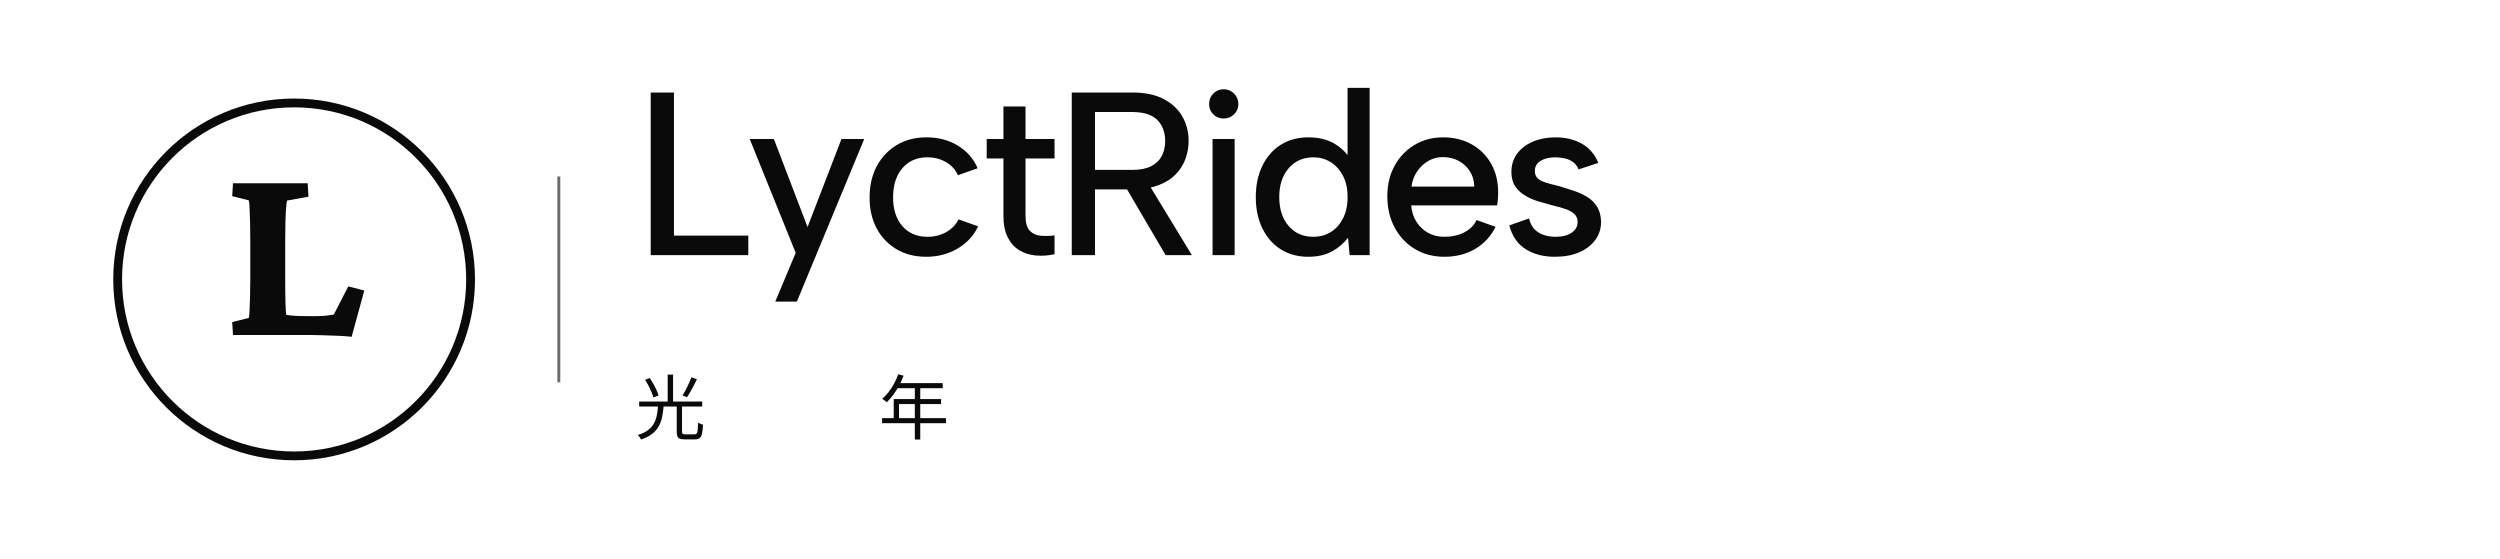
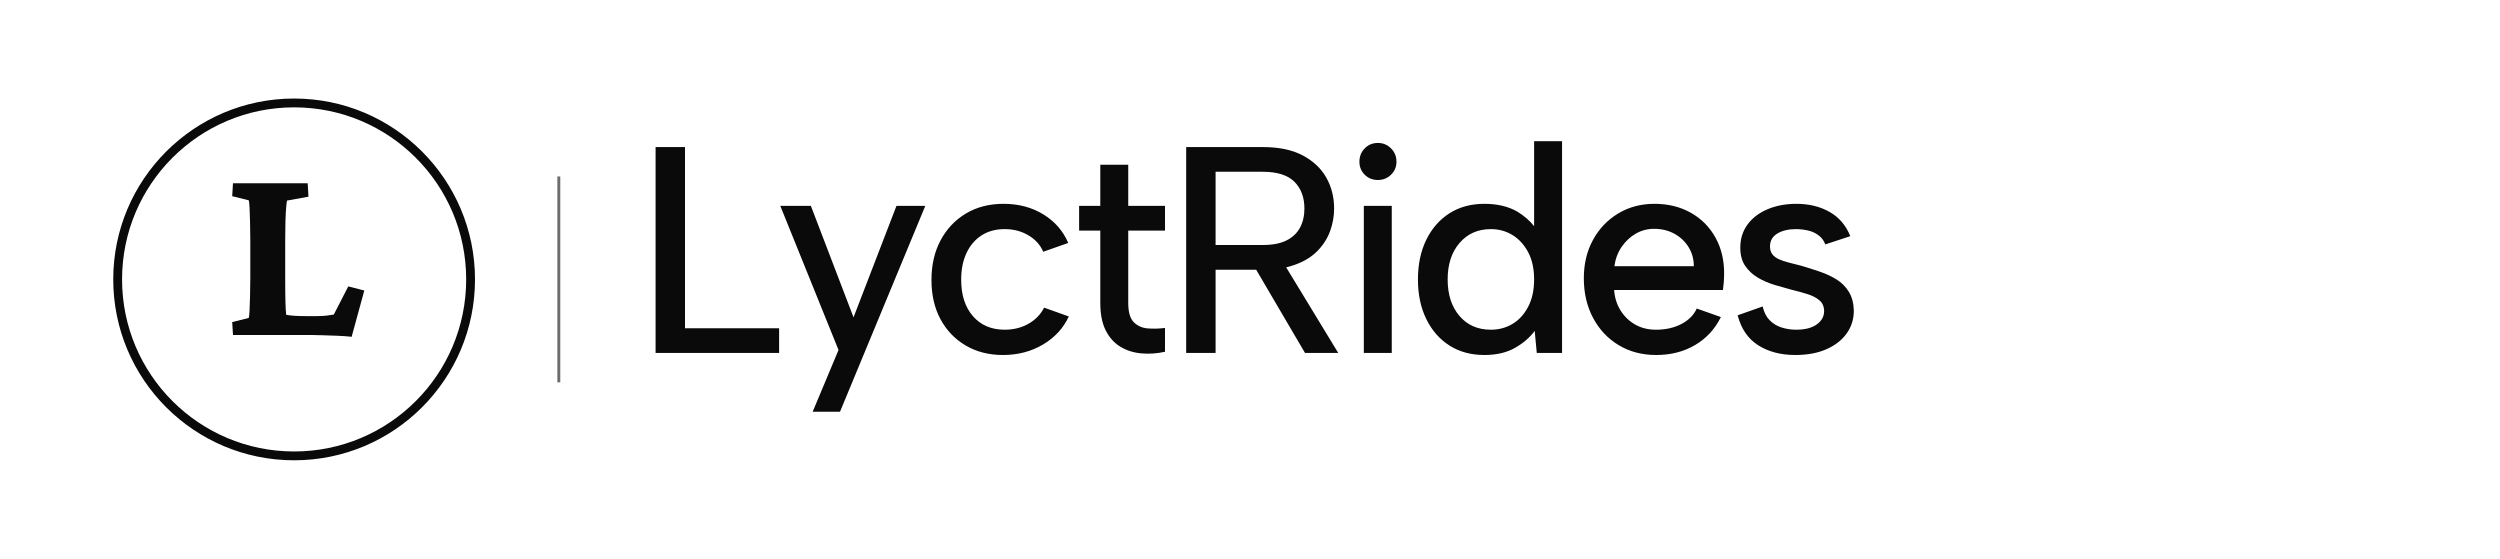
<svg xmlns="http://www.w3.org/2000/svg" viewBox="0 0 1700 380" width="1700" height="380">
  <circle cx="200" cy="190" r="120" fill="none" stroke="#0A0A0A" stroke-width="6" />
  <path d="M247.725 197.559L239.111 229.023Q234.717 228.496 229.443 228.320Q224.170 228.145 219.424 227.969Q214.678 227.793 211.689 227.793L211.689 227.793L158.428 227.793L157.900 219.004L169.150 216.191Q169.502 215.313 169.678 211.357Q169.854 207.402 170.029 201.514Q170.205 195.625 170.205 189.121L170.205 189.121L170.205 163.281Q170.205 156.426 170.029 150.625Q169.854 144.824 169.678 140.957Q169.502 137.090 169.150 136.211L169.150 136.211L157.900 133.398L158.428 124.609L209.229 124.609L209.756 133.750L195.166 136.387Q194.990 136.914 194.639 140.605Q194.287 144.297 194.111 150.186Q193.936 156.074 193.936 163.281L193.936 163.281L193.936 189.121Q193.936 199.492 194.111 205.645Q194.287 211.797 194.639 214.082L194.639 214.082Q197.627 214.609 200.879 214.785Q204.131 214.961 208.701 214.961L208.701 214.961L215.205 214.961Q219.072 214.961 222.061 214.609Q225.049 214.258 226.982 213.906L226.982 213.906L236.826 194.746L247.725 197.559Z" fill="#0A0A0A" />
  <line x1="380" y1="120" x2="380" y2="260" stroke="#0A0A0A" stroke-width="2" opacity="0.6" />
-   <path d="M442.482 62.900L458.282 62.900L458.282 160.228L508.842 160.228L508.842 173.500L442.482 173.500L442.482 62.900Z M549.136 154.382L572.204 94.500L587.688 94.500L541.868 205.100L527.174 205.100L541.078 171.920L509.794 94.500L526.226 94.500L549.136 154.382Z M629.720 174.606L629.720 174.606Q618.344 174.606 609.654 169.471Q600.964 164.336 596.145 155.330Q591.326 146.324 591.326 134.316L591.326 134.316Q591.326 122.150 596.224 112.986Q601.122 103.822 609.812 98.608Q618.502 93.394 630.036 93.394L630.036 93.394Q642.202 93.394 651.445 99.082Q660.688 104.770 664.796 114.408L664.796 114.408L651.366 119.148Q648.996 113.618 643.387 110.300Q637.778 106.982 630.668 106.982L630.668 106.982Q623.400 106.982 618.186 110.379Q612.972 113.776 610.128 119.859Q607.284 125.942 607.284 134.158L607.284 134.158Q607.284 146.482 613.604 153.750Q619.924 161.018 630.668 161.018L630.668 161.018Q637.778 161.018 643.387 157.858Q648.996 154.698 651.840 149.168L651.840 149.168L665.112 153.908Q660.688 163.388 651.208 168.997Q641.728 174.606 629.720 174.606Z M670.962 94.500L682.338 94.500L682.338 72.380L697.348 72.380L697.348 94.500L717.098 94.500L717.098 107.772L697.348 107.772L697.348 146.640Q697.348 153.908 700.271 156.910Q703.194 159.912 707.697 160.307Q712.200 160.702 717.098 160.070L717.098 160.070L717.098 172.868Q710.620 174.290 704.379 173.737Q698.138 173.184 693.161 170.182Q688.184 167.180 685.261 161.413Q682.338 155.646 682.338 146.640L682.338 146.640L682.338 107.772L670.962 107.772L670.962 94.500Z M728.794 62.900L769.874 62.900Q782.988 62.900 791.441 67.403Q799.894 71.906 804.081 79.332Q808.268 86.758 808.268 95.922L808.268 95.922Q808.268 101.926 806.214 107.772Q804.160 113.618 799.578 118.437Q794.996 123.256 787.728 125.942L787.728 125.942Q785.200 126.890 782.514 127.522L782.514 127.522L810.480 173.500L792.626 173.500L766.398 128.786L744.594 128.786L744.594 173.500L728.794 173.500L728.794 62.900ZM792.310 95.922L792.310 95.922Q792.310 86.916 786.938 81.544Q781.566 76.172 769.874 76.172L769.874 76.172L744.594 76.172L744.594 115.514L770.032 115.514Q777.774 115.514 782.672 113.065Q787.570 110.616 789.940 106.192Q792.310 101.768 792.310 95.922Z M824.546 173.500L824.546 94.500L839.556 94.500L839.556 173.500L824.546 173.500ZM832.130 80.596L832.130 80.596Q827.864 80.596 825.020 77.752Q822.176 74.908 822.176 70.800L822.176 70.800Q822.176 66.534 825.020 63.611Q827.864 60.688 832.130 60.688L832.130 60.688Q836.238 60.688 839.161 63.611Q842.084 66.534 842.084 70.800L842.084 70.800Q842.084 74.908 839.161 77.752Q836.238 80.596 832.130 80.596Z M916.348 105.402L916.348 105.402L916.348 59.740L931.358 59.740L931.358 173.500L917.770 173.500L916.664 161.650Q912.714 167.022 905.999 170.814Q899.284 174.606 889.646 174.606L889.646 174.606Q878.902 174.606 870.923 169.550Q862.944 164.494 858.441 155.330Q853.938 146.166 853.938 134Q853.938 121.834 858.441 112.670Q862.944 103.506 870.923 98.450Q878.902 93.394 889.646 93.394L889.646 93.394Q899.916 93.394 907.184 97.502L907.184 97.502Q912.714 100.820 916.348 105.402ZM869.896 134L869.896 134Q869.896 146.166 876.216 153.592Q882.536 161.018 893.122 161.018L893.122 161.018Q899.600 161.018 904.814 157.858Q910.028 154.698 913.188 148.615Q916.348 142.532 916.348 134Q916.348 125.468 913.188 119.464Q910.028 113.460 904.814 110.221Q899.600 106.982 893.122 106.982L893.122 106.982Q882.694 106.982 876.295 114.408Q869.896 121.834 869.896 134Z M982.238 174.606L982.238 174.606Q970.862 174.606 962.093 169.313Q953.324 164.020 948.347 154.698Q943.370 145.376 943.370 133.368L943.370 133.368Q943.370 121.834 948.268 112.828Q953.166 103.822 961.777 98.608Q970.388 93.394 981.290 93.394L981.290 93.394Q992.350 93.394 1000.882 98.213Q1009.414 103.032 1014.154 111.643Q1018.894 120.254 1018.736 131.472L1018.736 131.472Q1018.736 133.368 1018.578 135.343Q1018.420 137.318 1018.104 139.688L1018.104 139.688L959.644 139.688Q960.118 146.008 963.199 150.827Q966.280 155.646 971.099 158.332Q975.918 161.018 982.080 161.018L982.080 161.018Q989.980 161.018 995.826 157.937Q1001.672 154.856 1004.042 149.642L1004.042 149.642L1016.998 154.224Q1012.258 163.862 1003.173 169.234Q994.088 174.606 982.238 174.606ZM959.802 126.890L1002.462 126.890Q1002.462 121.202 999.618 116.620Q996.774 112.038 991.955 109.431Q987.136 106.824 981.132 106.824L981.132 106.824Q975.760 106.824 971.257 109.431Q966.754 112.038 963.673 116.541Q960.592 121.044 959.802 126.890L959.802 126.890Z M1026.324 153.276L1039.754 148.536Q1040.860 153.276 1043.546 155.962Q1046.232 158.648 1049.945 159.833Q1053.658 161.018 1057.766 161.018L1057.766 161.018Q1064.876 161.018 1068.826 158.174Q1072.776 155.330 1072.776 151.064L1072.776 151.064Q1072.776 147.430 1070.327 145.297Q1067.878 143.164 1063.849 141.900Q1059.820 140.636 1055.238 139.530L1055.238 139.530Q1051.130 138.424 1046.311 137.002Q1041.492 135.580 1037.305 133.131Q1033.118 130.682 1030.432 126.811Q1027.746 122.940 1027.746 116.936L1027.746 116.936Q1027.746 109.826 1031.617 104.533Q1035.488 99.240 1042.361 96.317Q1049.234 93.394 1057.924 93.394L1057.924 93.394Q1068.036 93.394 1075.699 97.739Q1083.362 102.084 1086.838 110.774L1086.838 110.774L1073.408 115.198Q1072.302 112.196 1069.774 110.300Q1067.246 108.404 1064.007 107.693Q1060.768 106.982 1057.608 106.982L1057.608 106.982Q1051.604 106.982 1047.654 109.352Q1043.704 111.722 1043.704 116.304L1043.704 116.304Q1043.704 118.832 1044.968 120.491Q1046.232 122.150 1048.523 123.177Q1050.814 124.204 1053.974 124.994Q1057.134 125.784 1060.768 126.732L1060.768 126.732Q1065.508 128.154 1070.406 129.813Q1075.304 131.472 1079.412 134Q1083.520 136.528 1086.048 140.636Q1088.576 144.744 1088.734 150.748L1088.734 150.748Q1088.734 157.700 1084.863 163.072Q1080.992 168.444 1073.961 171.525Q1066.930 174.606 1057.292 174.606L1057.292 174.606Q1045.600 174.606 1037.384 169.392Q1029.168 164.178 1026.324 153.276L1026.324 153.276Z" fill="#0A0A0A" />
-   <path d="M460.176 293.496L460.176 275.592L463.776 275.592L463.776 293.496Q463.776 294.648 464.184 295.008Q464.592 295.368 466.032 295.368L466.032 295.368Q466.368 295.368 467.208 295.368Q468.048 295.368 469.080 295.368Q470.112 295.368 471 295.368Q471.888 295.368 472.320 295.368L472.320 295.368Q473.280 295.368 473.760 294.792Q474.240 294.216 474.432 292.488Q474.624 290.760 474.720 287.304L474.720 287.304Q475.104 287.640 475.704 287.928Q476.304 288.216 476.952 288.456Q477.600 288.696 478.080 288.840L478.080 288.840Q477.840 292.728 477.360 294.912Q476.880 297.096 475.752 297.936Q474.624 298.776 472.608 298.776L472.608 298.776Q472.272 298.776 471.264 298.776Q470.256 298.776 469.080 298.776Q467.904 298.776 466.944 298.776Q465.984 298.776 465.648 298.776L465.648 298.776Q463.488 298.776 462.288 298.320Q461.088 297.864 460.632 296.712Q460.176 295.560 460.176 293.496L460.176 293.496ZM447.504 275.832L447.504 275.832L451.296 275.832Q451.008 279.912 450.264 283.464Q449.520 287.016 447.912 289.920Q446.304 292.824 443.400 295.080Q440.496 297.336 435.888 298.872L435.888 298.872Q435.696 298.392 435.312 297.816Q434.928 297.240 434.496 296.688Q434.064 296.136 433.632 295.800L433.632 295.800Q437.952 294.504 440.568 292.536Q443.184 290.568 444.600 288.048Q446.016 285.528 446.616 282.456Q447.216 279.384 447.504 275.832ZM438.624 258.264L438.624 258.264L441.888 257.064Q443.088 258.888 444.288 261.024Q445.488 263.160 446.424 265.224Q447.360 267.288 447.792 268.920L447.792 268.920L444.288 270.264Q443.904 268.680 443.016 266.592Q442.128 264.504 441 262.320Q439.872 260.136 438.624 258.264ZM470.160 256.536L470.160 256.536L473.904 257.880Q472.896 259.944 471.744 262.200Q470.592 264.456 469.416 266.520Q468.240 268.584 467.184 270.120L467.184 270.120L464.112 268.920Q465.168 267.288 466.296 265.128Q467.424 262.968 468.456 260.688Q469.488 258.408 470.160 256.536ZM434.640 276.456L434.640 273.048L477.504 273.048L477.504 276.456L434.640 276.456ZM454.032 274.440L454.032 254.712L457.680 254.712L457.680 274.440L454.032 274.440Z M610.800 254.520L610.800 254.520L614.448 255.480Q613.104 258.984 611.304 262.320Q609.504 265.656 607.392 268.512Q605.280 271.368 603.024 273.528L603.024 273.528Q602.688 273.240 602.136 272.784Q601.584 272.328 600.984 271.896Q600.384 271.464 599.904 271.224L599.904 271.224Q602.208 269.208 604.248 266.592Q606.288 263.976 607.968 260.880Q609.648 257.784 610.800 254.520ZM608.304 263.976L610.080 260.520L641.040 260.520L641.040 263.976L608.304 263.976ZM607.728 286.104L607.728 271.368L639.936 271.368L639.936 274.776L611.328 274.776L611.328 286.104L607.728 286.104ZM599.808 287.784L599.808 284.328L643.296 284.328L643.296 287.784L599.808 287.784ZM622.080 298.872L622.080 262.344L625.776 262.344L625.776 298.872L622.080 298.872Z" fill="#0A0A0A" />
+   <path d="M445.800 100L465.800 100L465.800 223.200L529.800 223.200L529.800 240L445.800 240L445.800 100Z M580.400 215.800L609.600 140L629.200 140L571.200 280L552.600 280L570.200 238L530.600 140L551.400 140L580.400 215.800Z M682 241.400L682 241.400Q667.600 241.400 656.600 234.900Q645.600 228.400 639.500 217Q633.400 205.600 633.400 190.400L633.400 190.400Q633.400 175 639.600 163.400Q645.800 151.800 656.800 145.200Q667.800 138.600 682.400 138.600L682.400 138.600Q697.800 138.600 709.500 145.800Q721.200 153 726.400 165.200L726.400 165.200L709.400 171.200Q706.400 164.200 699.300 160Q692.200 155.800 683.200 155.800L683.200 155.800Q674 155.800 667.400 160.100Q660.800 164.400 657.200 172.100Q653.600 179.800 653.600 190.200L653.600 190.200Q653.600 205.800 661.600 215Q669.600 224.200 683.200 224.200L683.200 224.200Q692.200 224.200 699.300 220.200Q706.400 216.200 710 209.200L710 209.200L726.800 215.200Q721.200 227.200 709.200 234.300Q697.200 241.400 682 241.400Z M733.800 140L748.200 140L748.200 112L767.200 112L767.200 140L792.200 140L792.200 156.800L767.200 156.800L767.200 206Q767.200 215.200 770.900 219Q774.600 222.800 780.300 223.300Q786 223.800 792.200 223L792.200 223L792.200 239.200Q784 241 776.100 240.300Q768.200 239.600 761.900 235.800Q755.600 232 751.900 224.700Q748.200 217.400 748.200 206L748.200 206L748.200 156.800L733.800 156.800L733.800 140Z M806.600 100L858.600 100Q875.200 100 885.900 105.700Q896.600 111.400 901.900 120.800Q907.200 130.200 907.200 141.800L907.200 141.800Q907.200 149.400 904.600 156.800Q902 164.200 896.200 170.300Q890.400 176.400 881.200 179.800L881.200 179.800Q878 181 874.600 181.800L874.600 181.800L910 240L887.400 240L854.200 183.400L826.600 183.400L826.600 240L806.600 240L806.600 100ZM887 141.800L887 141.800Q887 130.400 880.200 123.600Q873.400 116.800 858.600 116.800L858.600 116.800L826.600 116.800L826.600 166.600L858.800 166.600Q868.600 166.600 874.800 163.500Q881 160.400 884 154.800Q887 149.200 887 141.800Z M927.400 240L927.400 140L946.400 140L946.400 240L927.400 240ZM937 122.400L937 122.400Q931.600 122.400 928 118.800Q924.400 115.200 924.400 110L924.400 110Q924.400 104.600 928 100.900Q931.600 97.200 937 97.200L937 97.200Q942.200 97.200 945.900 100.900Q949.600 104.600 949.600 110L949.600 110Q949.600 115.200 945.900 118.800Q942.200 122.400 937 122.400Z M1043.200 153.800L1043.200 153.800L1043.200 96L1062.200 96L1062.200 240L1045 240L1043.600 225Q1038.600 231.800 1030.100 236.600Q1021.600 241.400 1009.400 241.400L1009.400 241.400Q995.800 241.400 985.700 235Q975.600 228.600 969.900 217Q964.200 205.400 964.200 190Q964.200 174.600 969.900 163Q975.600 151.400 985.700 145Q995.800 138.600 1009.400 138.600L1009.400 138.600Q1022.400 138.600 1031.600 143.800L1031.600 143.800Q1038.600 148 1043.200 153.800ZM984.400 190L984.400 190Q984.400 205.400 992.400 214.800Q1000.400 224.200 1013.800 224.200L1013.800 224.200Q1022 224.200 1028.600 220.200Q1035.200 216.200 1039.200 208.500Q1043.200 200.800 1043.200 190Q1043.200 179.200 1039.200 171.600Q1035.200 164 1028.600 159.900Q1022 155.800 1013.800 155.800L1013.800 155.800Q1000.600 155.800 992.500 165.200Q984.400 174.600 984.400 190Z M1126.200 241.400L1126.200 241.400Q1111.800 241.400 1100.700 234.700Q1089.600 228 1083.300 216.200Q1077 204.400 1077 189.200L1077 189.200Q1077 174.600 1083.200 163.200Q1089.400 151.800 1100.300 145.200Q1111.200 138.600 1125 138.600L1125 138.600Q1139 138.600 1149.800 144.700Q1160.600 150.800 1166.600 161.700Q1172.600 172.600 1172.400 186.800L1172.400 186.800Q1172.400 189.200 1172.200 191.700Q1172 194.200 1171.600 197.200L1171.600 197.200L1097.600 197.200Q1098.200 205.200 1102.100 211.300Q1106 217.400 1112.100 220.800Q1118.200 224.200 1126 224.200L1126 224.200Q1136 224.200 1143.400 220.300Q1150.800 216.400 1153.800 209.800L1153.800 209.800L1170.200 215.600Q1164.200 227.800 1152.700 234.600Q1141.200 241.400 1126.200 241.400ZM1097.800 181L1151.800 181Q1151.800 173.800 1148.200 168Q1144.600 162.200 1138.500 158.900Q1132.400 155.600 1124.800 155.600L1124.800 155.600Q1118 155.600 1112.300 158.900Q1106.600 162.200 1102.700 167.900Q1098.800 173.600 1097.800 181L1097.800 181Z M1181.600 214.400L1198.600 208.400Q1200 214.400 1203.400 217.800Q1206.800 221.200 1211.500 222.700Q1216.200 224.200 1221.400 224.200L1221.400 224.200Q1230.400 224.200 1235.400 220.600Q1240.400 217 1240.400 211.600L1240.400 211.600Q1240.400 207 1237.300 204.300Q1234.200 201.600 1229.100 200Q1224 198.400 1218.200 197L1218.200 197Q1213 195.600 1206.900 193.800Q1200.800 192 1195.500 188.900Q1190.200 185.800 1186.800 180.900Q1183.400 176 1183.400 168.400L1183.400 168.400Q1183.400 159.400 1188.300 152.700Q1193.200 146 1201.900 142.300Q1210.600 138.600 1221.600 138.600L1221.600 138.600Q1234.400 138.600 1244.100 144.100Q1253.800 149.600 1258.200 160.600L1258.200 160.600L1241.200 166.200Q1239.800 162.400 1236.600 160Q1233.400 157.600 1229.300 156.700Q1225.200 155.800 1221.200 155.800L1221.200 155.800Q1213.600 155.800 1208.600 158.800Q1203.600 161.800 1203.600 167.600L1203.600 167.600Q1203.600 170.800 1205.200 172.900Q1206.800 175 1209.700 176.300Q1212.600 177.600 1216.600 178.600Q1220.600 179.600 1225.200 180.800L1225.200 180.800Q1231.200 182.600 1237.400 184.700Q1243.600 186.800 1248.800 190Q1254 193.200 1257.200 198.400Q1260.400 203.600 1260.600 211.200L1260.600 211.200Q1260.600 220 1255.700 226.800Q1250.800 233.600 1241.900 237.500Q1233 241.400 1220.800 241.400L1220.800 241.400Q1206 241.400 1195.600 234.800Q1185.200 228.200 1181.600 214.400L1181.600 214.400Z" fill="#0A0A0A" />
</svg>
